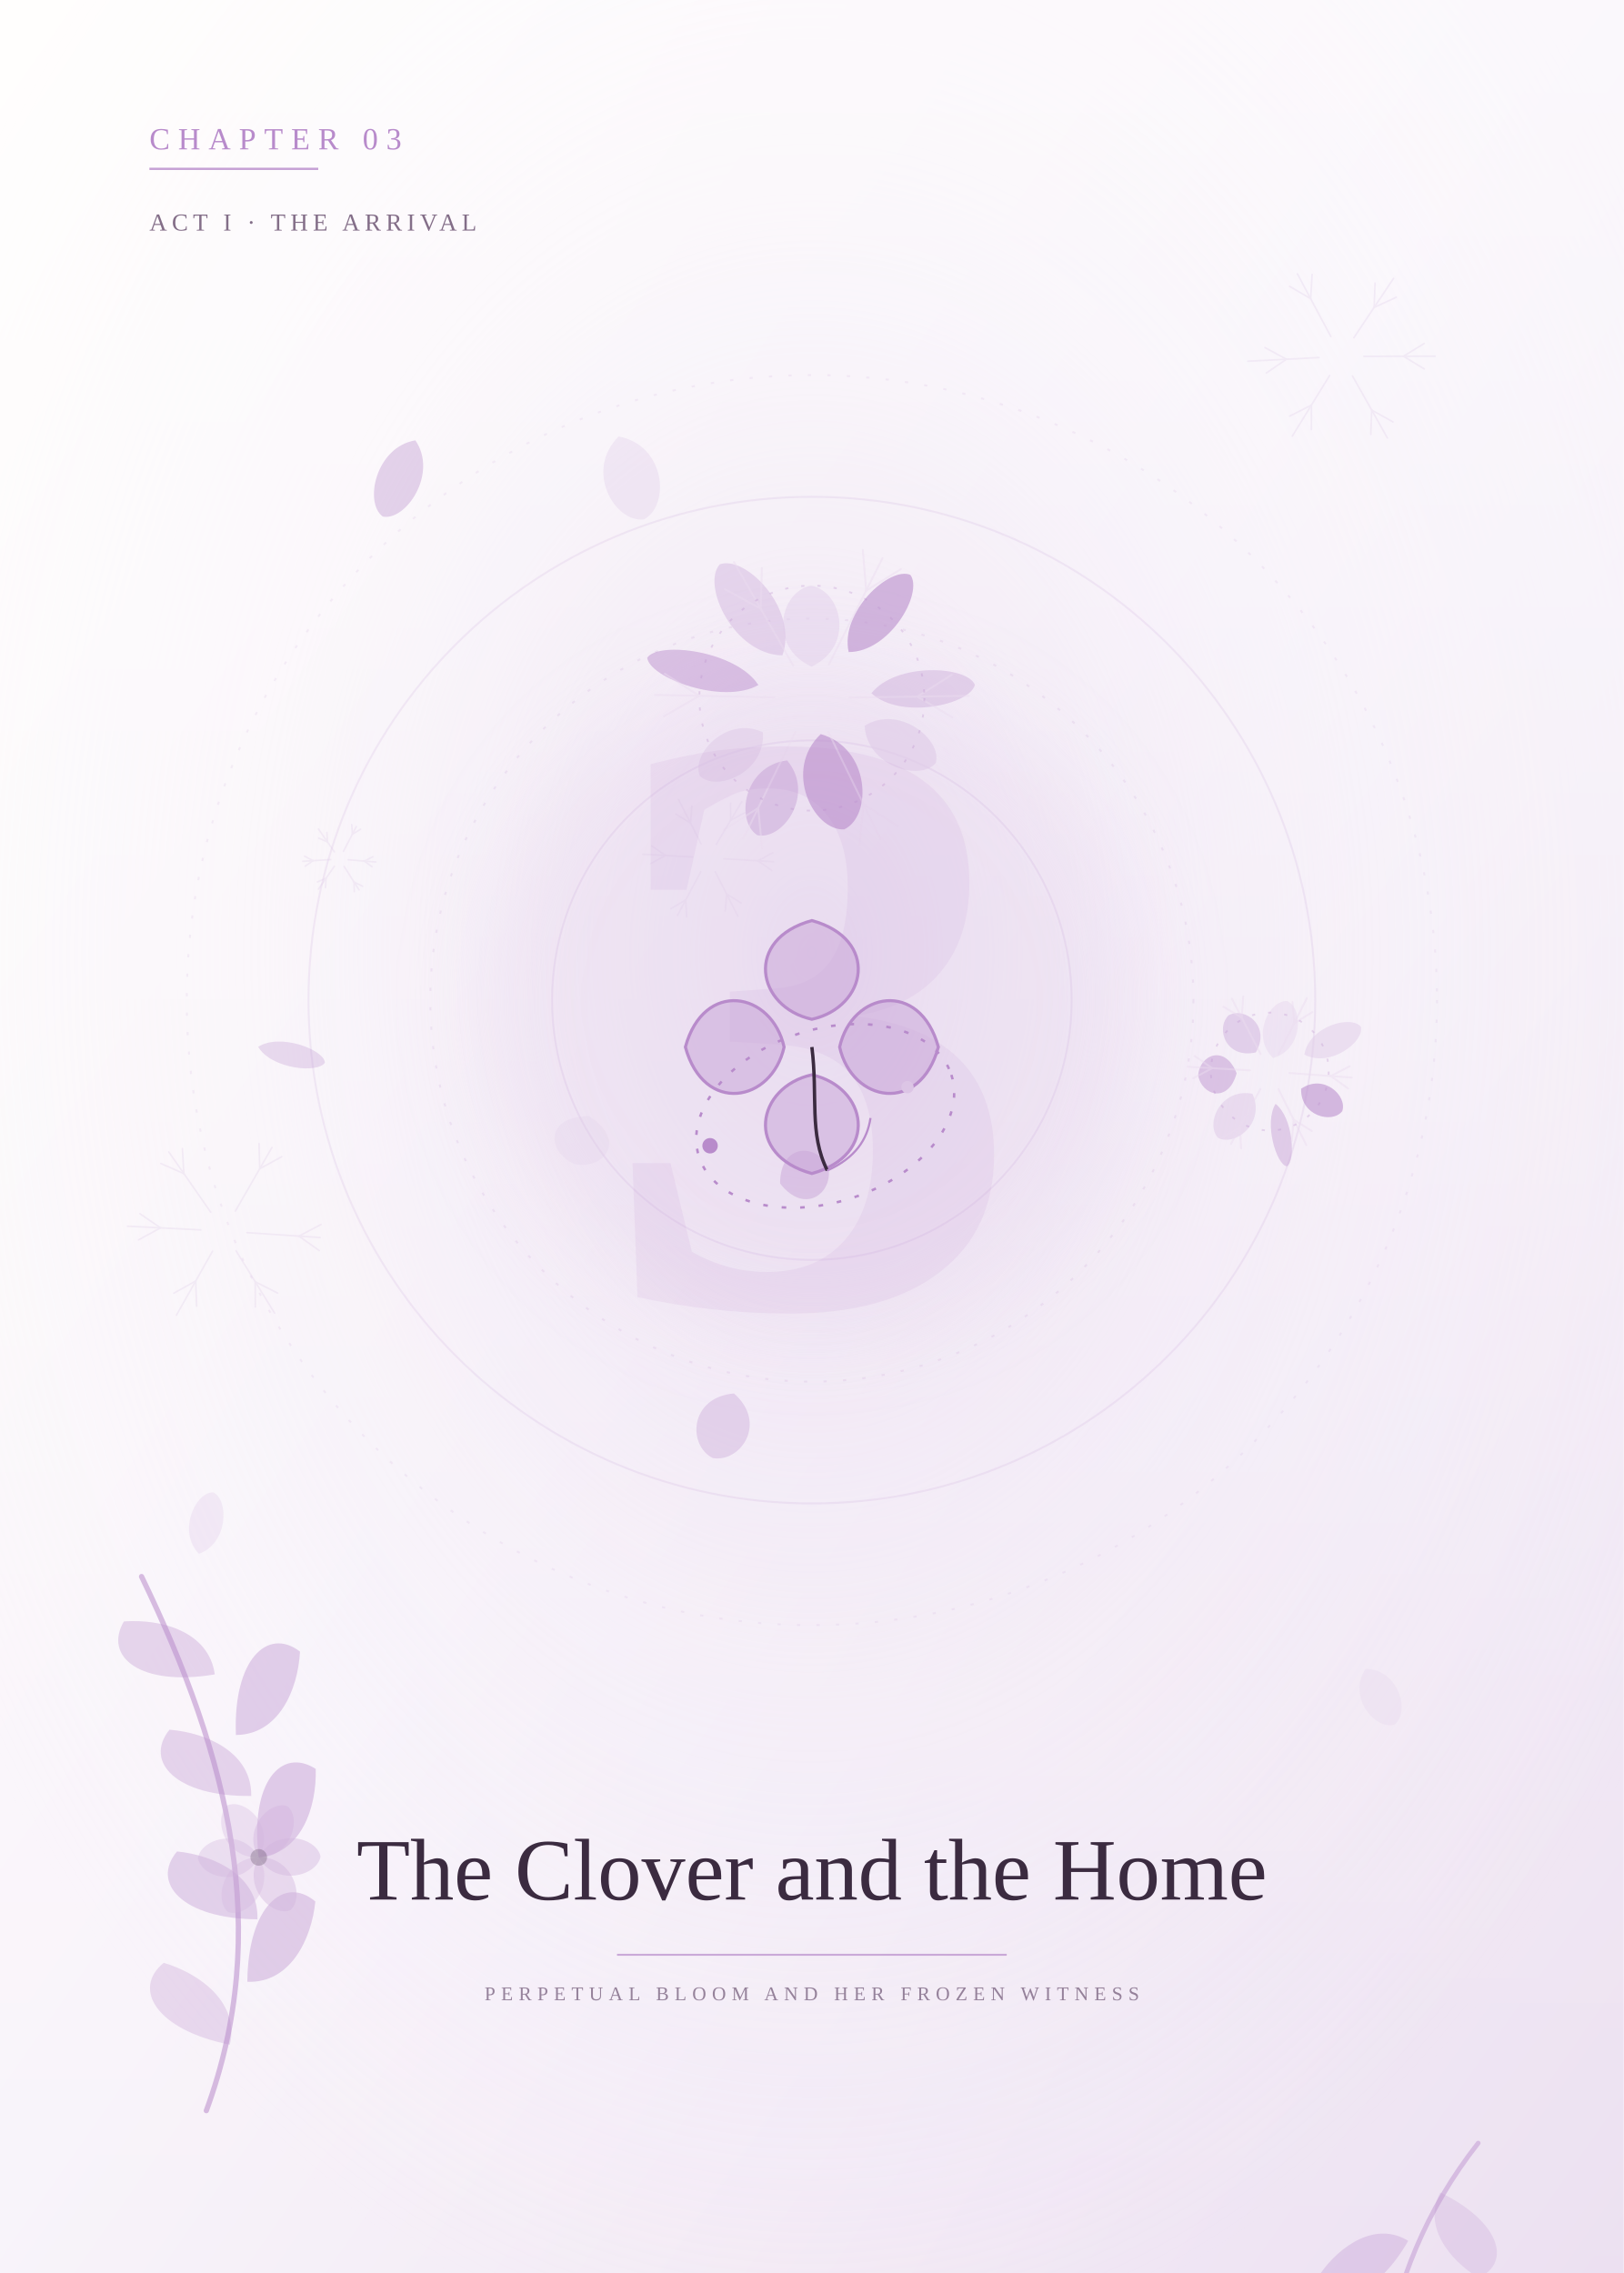
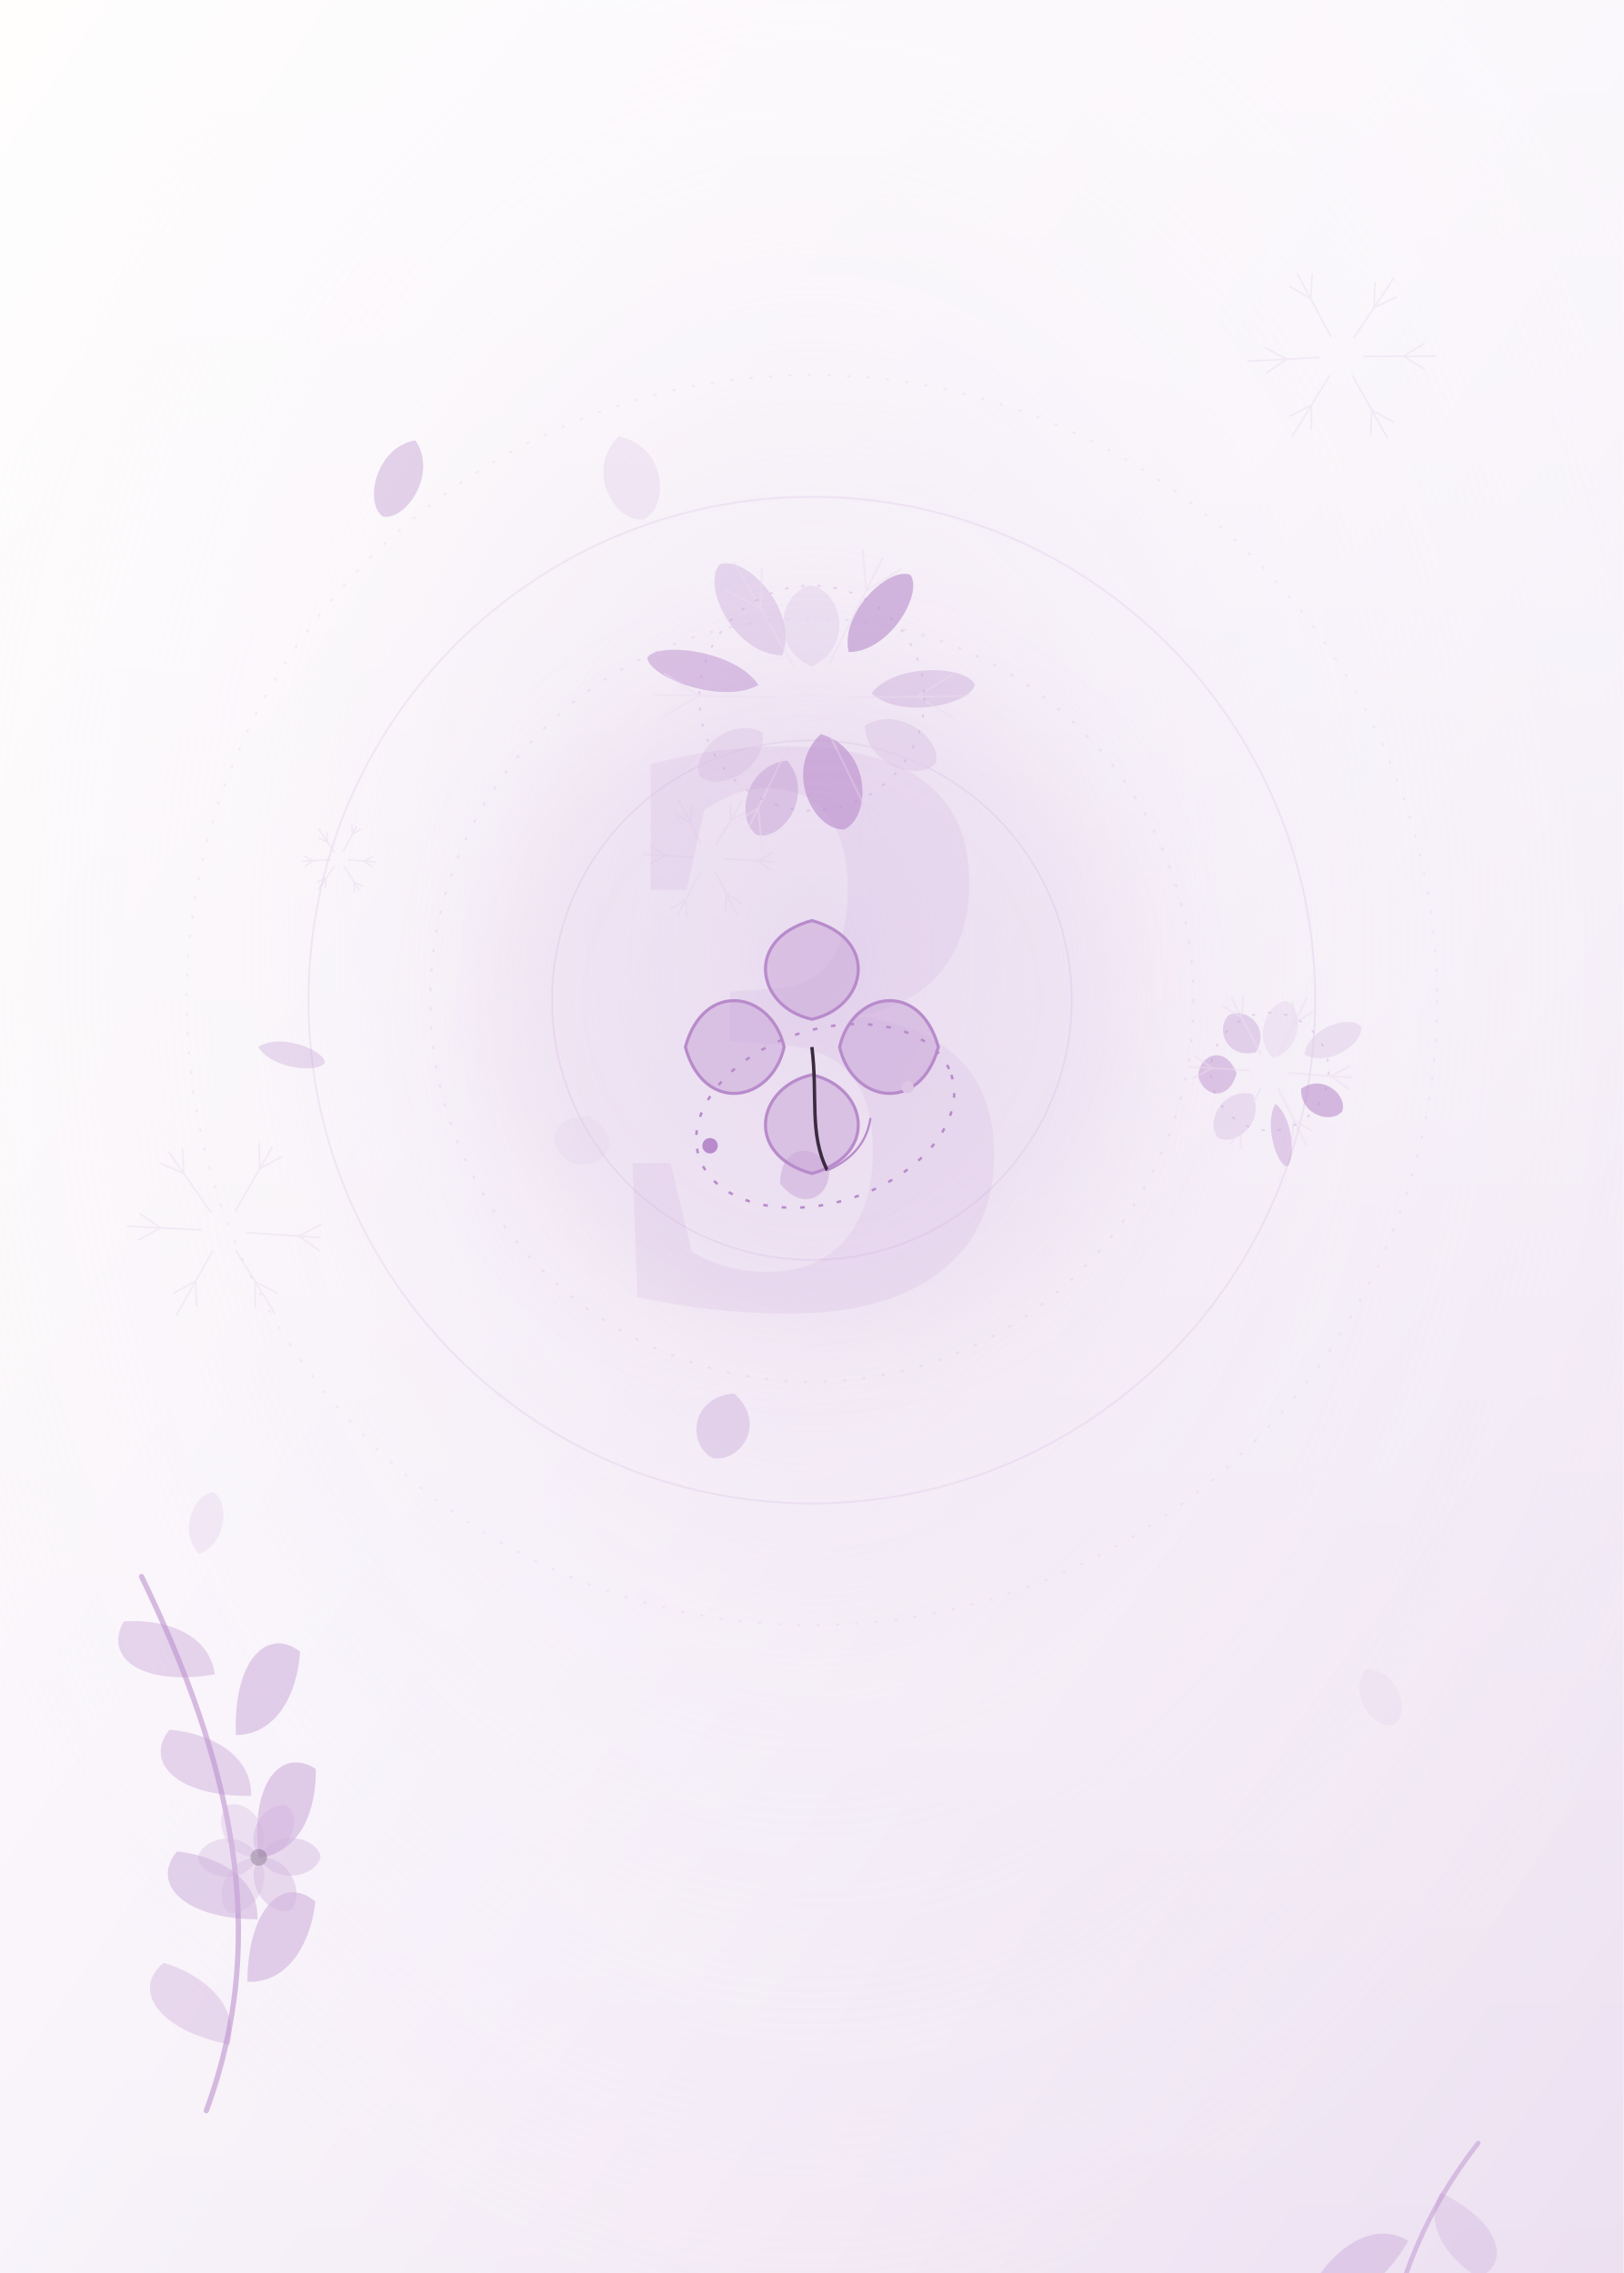
<svg xmlns="http://www.w3.org/2000/svg" viewBox="0 0 1000 1400" width="1000" height="1400" role="img" aria-labelledby="c3-title c3-desc">
  <defs>
    <linearGradient id="c3-bg" x1="0" y1="0" x2="1" y2="1">
      <stop offset="0" stop-color="#FFFDFB" />
      <stop offset="0.48" stop-color="rgb(248, 243, 250)" />
      <stop offset="1" stop-color="rgb(235, 223, 240)" />
    </linearGradient>
    <radialGradient id="c3-halo" cx="50%" cy="42%" r="62%">
      <stop offset="0" stop-color="rgb(220, 197, 229)" stop-opacity="0.7" />
      <stop offset="0.55" stop-color="rgb(241, 232, 245)" stop-opacity="0.24" />
      <stop offset="1" stop-color="rgb(248, 243, 250)" stop-opacity="0" />
    </radialGradient>
    <linearGradient id="c3-accent" x1="0" y1="0" x2="0.9" y2="1">
      <stop offset="0" stop-color="rgb(198, 162, 213)" />
      <stop offset="0.55" stop-color="#B88BCB" />
      <stop offset="1" stop-color="rgb(151, 114, 166)" />
    </linearGradient>
    <linearGradient id="c3-veil" x1="0" y1="0" x2="0" y2="1">
      <stop offset="0" stop-color="#FFFFFF" stop-opacity="0.88" />
      <stop offset="0.55" stop-color="#FFFFFF" stop-opacity="0.4" />
      <stop offset="1" stop-color="#FFFFFF" stop-opacity="0.08" />
    </linearGradient>
    <radialGradient id="c3-spot" cx="50%" cy="46%" r="52%">
      <stop offset="0" stop-color="rgb(235, 223, 240)" stop-opacity="0.58" />
      <stop offset="0.55" stop-color="rgb(245, 239, 248)" stop-opacity="0.16" />
      <stop offset="1" stop-color="rgb(92, 70, 102)" stop-opacity="0.24" />
    </radialGradient>
    <radialGradient id="c3-vignette" cx="50%" cy="48%" r="72%">
      <stop offset="0" stop-color="rgb(92, 70, 102)" stop-opacity="0" />
      <stop offset="0.66" stop-color="rgb(92, 70, 102)" stop-opacity="0" />
      <stop offset="1" stop-color="rgb(92, 70, 102)" stop-opacity="0.32" />
    </radialGradient>
    <filter id="c3-blur" x="-30%" y="-30%" width="160%" height="160%">
      <feGaussianBlur stdDeviation="26" />
    </filter>
    <filter id="c3-soft" x="-20%" y="-20%" width="140%" height="140%">
      <feGaussianBlur stdDeviation="4" />
    </filter>
    <filter id="c3-shadow" x="-30%" y="-30%" width="160%" height="160%">
      <feDropShadow dx="0" dy="10" stdDeviation="14" flood-color="rgb(83, 63, 91)" flood-opacity="0.22" />
    </filter>
  </defs>
  <rect width="1000" height="1400" fill="url(#c3-bg)" />
  <rect width="1000" height="1400" fill="url(#c3-halo)" />
  <rect width="1000" height="1400" fill="url(#c3-veil)" opacity="0.5" />
  <circle cx="500" cy="616" r="160" fill="none" stroke="#B88BCB" stroke-width="1.2" opacity="0.18" />
  <circle cx="500" cy="616" r="235" fill="none" stroke="#B88BCB" stroke-width="1.2" opacity="0.16" stroke-dasharray="2 10" />
  <circle cx="500" cy="616" r="310" fill="none" stroke="#B88BCB" stroke-width="1.2" opacity="0.14" />
  <circle cx="500" cy="616" r="385" fill="none" stroke="#B88BCB" stroke-width="1.2" opacity="0.12" stroke-dasharray="2 10" />
  <circle cx="500" cy="616" r="200" fill="rgb(230, 214, 237)" opacity="0.35" filter="url(#c3-blur)" />
  <g>
    <g>
      <path d="M0 0 C -21.21 -12.28 -14.3 -44.39 0 -47.22 C 14.3 -44.39 21.21 -12.28 0 0 Z" transform="translate(469.81 451.01) rotate(235.17)" fill="rgb(223, 203, 232)" opacity="0.562" stroke="none" stroke-width="1.2" />
      <path d="M0 0 C -17.3 -18.33 -11.67 -66.26 0 -70.49 C 11.67 -66.26 17.3 -18.33 0 0 Z" transform="translate(467.06 421.92) rotate(283.78)" fill="#B88BCB" opacity="0.467" stroke="none" stroke-width="1.2" />
      <path d="M0 0 C -24.51 -17.71 -16.53 -64.01 0 -68.1 C 16.53 -64.01 24.51 -17.71 0 0 Z" transform="translate(481.87 403.69) rotate(325.43)" fill="rgb(202, 168, 216)" opacity="0.39" stroke="none" stroke-width="1.2" />
      <path d="M0 0 C -27.41 -12.97 -18.49 -46.88 0 -49.88 C 18.49 -46.88 27.41 -12.97 0 0 Z" transform="translate(499.83 410.63) rotate(359.51)" fill="rgb(223, 203, 232)" opacity="0.443" stroke="none" stroke-width="1.2" />
      <path d="M0 0 C -19.77 -15.82 -13.33 -57.21 0 -60.86 C 13.33 -57.21 19.77 -15.82 0 0 Z" transform="translate(522.67 401.63) rotate(398.63)" fill="#B88BCB" opacity="0.588" stroke="none" stroke-width="1.2" />
      <path d="M0 0 C -17.88 -16.63 -12.06 -60.12 0 -63.96 C 12.06 -60.12 17.88 -16.63 0 0 Z" transform="translate(536.66 427) rotate(445.31)" fill="rgb(202, 168, 216)" opacity="0.428" stroke="none" stroke-width="1.2" />
      <path d="M0 0 C -21.67 -12.86 -14.62 -46.5 0 -49.47 C 14.62 -46.5 21.67 -12.86 0 0 Z" transform="translate(532.48 446.99) rotate(477.62)" fill="rgb(223, 203, 232)" opacity="0.589" stroke="none" stroke-width="1.2" />
      <path d="M0 0 C -27.81 -15.71 -18.75 -56.8 0 -60.43 C 18.75 -56.8 27.81 -15.71 0 0 Z" transform="translate(505.45 452.17) rotate(526.18)" fill="#B88BCB" opacity="0.593" stroke="none" stroke-width="1.2" />
      <path d="M0 0 C -23.79 -12.89 -16.04 -46.61 0 -49.58 C 16.04 -46.61 23.79 -12.89 0 0 Z" transform="translate(484.77 468.37) rotate(561.65)" fill="rgb(202, 168, 216)" opacity="0.545" stroke="none" stroke-width="1.2" />
      <g stroke="rgb(234, 220, 239)" stroke-width="1.2" opacity="0.451" stroke-linecap="round">
        <line x1="523.18" y1="429.66" x2="596.59" y2="428.58" />
        <line x1="564.94" y1="429.05" x2="586.15" y2="415.61" />
        <line x1="564.94" y1="429.05" x2="586.54" y2="441.86" />
        <line x1="510.15" y1="450.85" x2="542.28" y2="516.86" />
        <line x1="531.79" y1="495.31" x2="552.97" y2="508.82" />
        <line x1="531.79" y1="495.31" x2="529.36" y2="520.31" />
        <line x1="489.82" y1="450.83" x2="457.6" y2="516.8" />
        <line x1="466.95" y1="497.65" x2="469.35" y2="522.65" />
        <line x1="466.95" y1="497.65" x2="445.76" y2="511.12" />
        <line x1="476.82" y1="429.52" x2="403.42" y2="428.02" />
        <line x1="430.6" y1="428.58" x2="408.92" y2="441.26" />
        <line x1="430.6" y1="428.58" x2="409.46" y2="415.01" />
        <line x1="488.48" y1="409.88" x2="452.01" y2="346.17" />
        <line x1="468.48" y1="374.94" x2="446.45" y2="362.88" />
        <line x1="468.48" y1="374.94" x2="469.23" y2="349.84" />
        <line x1="510.45" y1="409.3" x2="543.53" y2="343.77" />
        <line x1="533.45" y1="363.75" x2="531.38" y2="338.72" />
        <line x1="533.45" y1="363.75" x2="554.81" y2="350.55" />
      </g>
      <circle cx="500" cy="430" r="69.3" fill="none" stroke="#B88BCB" stroke-width="1.1" opacity="0.287" stroke-dasharray="2 8" />
    </g>
    <g>
      <path d="M0 0 C -14.19 -10.09 -9.57 -36.48 0 -38.81 C 9.57 -36.48 14.19 -10.09 0 0 Z" transform="translate(803.3 649.53) rotate(423.83)" fill="rgb(223, 203, 232)" opacity="0.505" stroke="none" stroke-width="1.2" />
      <path d="M0 0 C -14.92 -7.5 -10.06 -27.13 0 -28.86 C 10.06 -27.13 14.92 -7.5 0 0 Z" transform="translate(801.32 670.57) rotate(478.69)" fill="#B88BCB" opacity="0.562" stroke="none" stroke-width="1.2" />
      <path d="M0 0 C -9.16 -10.18 -6.18 -36.79 0 -39.14 C 6.18 -36.79 9.16 -10.18 0 0 Z" transform="translate(785.57 679.89) rotate(529.82)" fill="rgb(202, 168, 216)" opacity="0.509" stroke="none" stroke-width="1.2" />
      <path d="M0 0 C -17.56 -8.96 -11.84 -32.4 0 -34.46 C 11.84 -32.4 17.56 -8.96 0 0 Z" transform="translate(771.32 673.67) rotate(578)" fill="rgb(223, 203, 232)" opacity="0.555" stroke="none" stroke-width="1.2" />
      <path d="M0 0 C -18.55 -6.17 -12.51 -22.29 0 -23.72 C 12.51 -22.29 18.55 -6.17 0 0 Z" transform="translate(761.61 661.07) rotate(626.98)" fill="#B88BCB" opacity="0.441" stroke="none" stroke-width="1.2" />
      <path d="M0 0 C -17.16 -7.37 -11.58 -26.64 0 -28.35 C 11.58 -26.64 17.16 -7.37 0 0 Z" transform="translate(773.39 648.22) rotate(683.83)" fill="rgb(202, 168, 216)" opacity="0.449" stroke="none" stroke-width="1.2" />
      <path d="M0 0 C -16.49 -9.4 -11.12 -34 0 -36.17 C 11.12 -34 16.49 -9.4 0 0 Z" transform="translate(784.06 651.68) rotate(733.9)" fill="rgb(223, 203, 232)" opacity="0.318" stroke="none" stroke-width="1.2" />
      <g stroke="rgb(234, 220, 239)" stroke-width="1.2" opacity="0.451" stroke-linecap="round">
        <line x1="794.11" y1="660.89" x2="832.46" y2="663.71" />
        <line x1="819.54" y1="662.76" x2="831.23" y2="656.73" />
        <line x1="819.54" y1="662.76" x2="830.22" y2="670.44" />
        <line x1="787.41" y1="670.87" x2="804.53" y2="705.31" />
        <line x1="796.75" y1="689.65" x2="807.9" y2="696.63" />
        <line x1="796.75" y1="689.65" x2="795.58" y2="702.75" />
        <line x1="776.26" y1="670.7" x2="758.08" y2="704.59" />
        <line x1="763.61" y1="694.28" x2="764.37" y2="707.42" />
        <line x1="763.61" y1="694.28" x2="752.25" y2="700.92" />
        <line x1="769.88" y1="659.29" x2="731.49" y2="657.04" />
        <line x1="746.5" y1="657.92" x2="734.9" y2="664.12" />
        <line x1="746.5" y1="657.92" x2="735.71" y2="650.39" />
        <line x1="776.39" y1="649.23" x2="758.64" y2="615.11" />
        <line x1="764.74" y1="626.84" x2="753.46" y2="620.06" />
        <line x1="764.74" y1="626.84" x2="765.66" y2="613.71" />
        <line x1="787.48" y1="649.16" x2="804.84" y2="614.85" />
        <line x1="797.03" y1="630.28" x2="795.96" y2="617.17" />
        <line x1="797.03" y1="630.28" x2="808.23" y2="623.38" />
      </g>
      <circle cx="782" cy="660" r="36.3" fill="none" stroke="#B88BCB" stroke-width="1.1" opacity="0.287" stroke-dasharray="2 8" />
    </g>
    <path d="M0 0 C -20.93 -13.27 -14.12 -47.97 0 -51.04 C 14.12 -47.97 20.93 -13.27 0 0 Z" transform="translate(255.81 271.23) rotate(203.06)" fill="#B88BCB" opacity="0.366" stroke="none" stroke-width="1.2" />
    <path d="M0 0 C -16.02 -10.1 -10.8 -36.52 0 -38.85 C 10.8 -36.52 16.02 -10.1 0 0 Z" transform="translate(122.52 957.02) rotate(12.98)" fill="rgb(223, 203, 232)" opacity="0.318" stroke="none" stroke-width="1.2" />
    <path d="M0 0 C -11.41 -10.98 -7.69 -39.71 0 -42.25 C 7.69 -39.71 11.41 -10.98 0 0 Z" transform="translate(158.99 644.78) rotate(103.25)" fill="#B88BCB" opacity="0.279" stroke="none" stroke-width="1.2" />
    <path d="M0 0 C -26.41 -13.88 -17.81 -50.17 0 -53.37 C 17.81 -50.17 26.41 -13.88 0 0 Z" transform="translate(381.06 268.82) rotate(163.2)" fill="rgb(223, 203, 232)" opacity="0.354" stroke="none" stroke-width="1.2" />
    <path d="M0 0 C -25.49 -10.89 -17.19 -39.37 0 -41.88 C 17.19 -39.37 25.49 -10.89 0 0 Z" transform="translate(452.05 858.26) rotate(198.19)" fill="#B88BCB" opacity="0.288" stroke="none" stroke-width="1.2" />
    <path d="M0 0 C -18.18 -10.09 -12.26 -36.48 0 -38.81 C 12.26 -36.48 18.18 -10.09 0 0 Z" transform="translate(841.02 1027.79) rotate(152.73)" fill="rgb(223, 203, 232)" opacity="0.21" stroke="none" stroke-width="1.2" />
    <path d="M0 0 C -23.7 -8.15 -15.98 -29.46 0 -31.34 C 15.98 -29.46 23.7 -8.15 0 0 Z" transform="translate(480.42 728.93) rotate(71.13)" fill="#B88BCB" opacity="0.355" stroke="none" stroke-width="1.2" />
    <path d="M0 0 C -26.89 -8.02 -18.14 -29.01 0 -30.86 C 18.14 -29.01 26.89 -8.02 0 0 Z" transform="translate(362.73 687.42) rotate(195.99)" fill="rgb(223, 203, 232)" opacity="0.24" stroke="none" stroke-width="1.2" />
    <g stroke="rgb(223, 203, 232)" stroke-width="1" opacity="0.3" stroke-linecap="round">
      <line x1="839.98" y1="219.47" x2="883.82" y2="219.38" />
      <line x1="864.33" y1="219.42" x2="877.1" y2="211.56" />
      <line x1="864.33" y1="219.42" x2="877.13" y2="227.24" />
      <line x1="832.93" y1="231.56" x2="854.45" y2="269.75" />
      <line x1="844.77" y1="252.57" x2="857.88" y2="259.86" />
      <line x1="844.77" y1="252.57" x2="844.22" y2="267.56" />
      <line x1="818.87" y1="231.28" x2="795.89" y2="268.62" />
      <line x1="807.65" y1="249.51" x2="807.63" y2="264.51" />
      <line x1="807.65" y1="249.51" x2="794.27" y2="256.29" />
      <line x1="812.3" y1="220.22" x2="768.52" y2="222.5" />
      <line x1="792.24" y1="221.26" x2="779.88" y2="229.76" />
      <line x1="792.24" y1="221.26" x2="779.06" y2="214.1" />
      <line x1="819.61" y1="207.28" x2="798.98" y2="168.59" />
      <line x1="807.19" y1="183.98" x2="794.25" y2="176.39" />
      <line x1="807.19" y1="183.98" x2="808.09" y2="169.01" />
      <line x1="833.82" y1="207.98" x2="858.19" y2="171.53" />
      <line x1="846.26" y1="189.38" x2="846.85" y2="174.39" />
      <line x1="846.26" y1="189.38" x2="859.88" y2="183.1" />
    </g>
    <g stroke="rgb(223, 203, 232)" stroke-width="1" opacity="0.3" stroke-linecap="round">
      <line x1="214.42" y1="529.54" x2="231.51" y2="530.94" />
      <line x1="224.33" y1="530.35" x2="229.56" y2="527.7" />
      <line x1="224.33" y1="530.35" x2="229.06" y2="533.81" />
      <line x1="211.93" y1="533.67" x2="221.14" y2="548.13" />
      <line x1="218.07" y1="543.31" x2="223.34" y2="545.88" />
      <line x1="218.07" y1="543.31" x2="218.17" y2="549.17" />
      <line x1="205.93" y1="533.55" x2="196.15" y2="547.62" />
      <line x1="200.84" y1="540.87" x2="200.5" y2="546.73" />
      <line x1="200.84" y1="540.87" x2="195.47" y2="543.23" />
      <line x1="203.62" y1="529.44" x2="186.51" y2="530.5" />
      <line x1="192.78" y1="530.11" x2="187.98" y2="533.48" />
      <line x1="192.78" y1="530.11" x2="187.6" y2="527.36" />
      <line x1="205.93" y1="524.66" x2="196.11" y2="510.61" />
      <line x1="201.66" y1="518.55" x2="196.28" y2="516.21" />
      <line x1="201.66" y1="518.55" x2="201.31" y2="512.7" />
      <line x1="211.53" y1="524.3" x2="219.46" y2="509.1" />
      <line x1="217.01" y1="513.78" x2="216.61" y2="507.93" />
      <line x1="217.01" y1="513.78" x2="222.04" y2="510.77" />
    </g>
    <g stroke="rgb(223, 203, 232)" stroke-width="1" opacity="0.3" stroke-linecap="round">
      <line x1="152.11" y1="759.21" x2="197.14" y2="762.23" />
      <line x1="184.05" y1="761.36" x2="197.72" y2="754.18" />
      <line x1="184.05" y1="761.36" x2="196.64" y2="770.29" />
      <line x1="145.38" y1="770.39" x2="169.11" y2="808.78" />
      <line x1="157.19" y1="789.5" x2="170.98" y2="796.45" />
      <line x1="157.19" y1="789.5" x2="157.25" y2="804.94" />
      <line x1="130.88" y1="770.68" x2="108.7" y2="809.99" />
      <line x1="120.54" y1="789" x2="121.1" y2="804.43" />
      <line x1="120.54" y1="789" x2="107.04" y2="796.5" />
      <line x1="123.65" y1="757.53" x2="78.57" y2="755.24" />
      <line x1="98.87" y1="756.27" x2="85.31" y2="763.66" />
      <line x1="98.87" y1="756.27" x2="86.13" y2="747.54" />
      <line x1="129.74" y1="746.56" x2="103.95" y2="709.51" />
      <line x1="113.22" y1="722.84" x2="99.08" y2="716.64" />
      <line x1="113.22" y1="722.84" x2="112.33" y2="707.42" />
      <line x1="144.98" y1="745.9" x2="167.47" y2="706.76" />
      <line x1="159.96" y1="719.84" x2="159.52" y2="704.41" />
      <line x1="159.96" y1="719.84" x2="173.52" y2="712.45" />
    </g>
    <g stroke="rgb(223, 203, 232)" stroke-width="1" opacity="0.3" stroke-linecap="round">
      <line x1="445.79" y1="528.94" x2="476.35" y2="530.74" />
      <line x1="466.73" y1="530.17" x2="475.97" y2="525.24" />
      <line x1="466.73" y1="530.17" x2="475.32" y2="536.16" />
      <line x1="440.52" y1="536.98" x2="454.4" y2="564.27" />
      <line x1="447.49" y1="550.67" x2="456.42" y2="556.15" />
      <line x1="447.49" y1="550.67" x2="446.66" y2="561.11" />
      <line x1="431.59" y1="536.9" x2="417.18" y2="563.9" />
      <line x1="422.3" y1="554.3" x2="422.93" y2="564.76" />
      <line x1="422.3" y1="554.3" x2="413.27" y2="559.6" />
      <line x1="426.49" y1="527.83" x2="395.92" y2="526.15" />
      <line x1="409.93" y1="526.92" x2="400.71" y2="531.89" />
      <line x1="409.93" y1="526.92" x2="401.31" y2="520.96" />
      <line x1="431.76" y1="519.75" x2="417.89" y2="492.46" />
      <line x1="425.26" y1="506.96" x2="416.34" y2="501.48" />
      <line x1="425.26" y1="506.96" x2="426.1" y2="496.52" />
      <line x1="441.1" y1="520.07" x2="456.81" y2="493.8" />
      <line x1="450.01" y1="505.17" x2="449.9" y2="494.7" />
      <line x1="450.01" y1="505.17" x2="459.29" y2="500.32" />
    </g>
    <g transform="translate(127.07 1300) rotate(-3.41)">
      <path d="M 0 0 C 47.25 -108 27 -216 -20.25 -330.75" fill="none" stroke="#B88BCB" stroke-width="3.24" opacity="0.55" stroke-linecap="round" />
      <path d="M0 0 C -29.7 -35.64 -25.25 -64.8 0 -64.8 C 13.37 -45.36 20.79 -16.2 0 0 Z" transform="translate(16.87 -39.69) rotate(-35.5)" fill="#B88BCB" opacity="0.267" />
      <path d="M0 0 C -29.7 -35.64 -25.25 -64.8 0 -64.8 C 13.37 -45.36 20.79 -16.2 0 0 Z" transform="translate(29.93 -77.73) rotate(43.68)" fill="#B88BCB" opacity="0.375" />
      <path d="M0 0 C -29.7 -35.64 -25.25 -64.8 0 -64.8 C 13.37 -45.36 20.79 -16.2 0 0 Z" transform="translate(38.42 -115.76) rotate(-46.41)" fill="#B88BCB" opacity="0.345" />
      <path d="M0 0 C -29.7 -35.64 -25.25 -64.8 0 -64.8 C 13.37 -45.36 20.79 -16.2 0 0 Z" transform="translate(41.51 -153.8) rotate(36.19)" fill="#B88BCB" opacity="0.402" />
      <g>
        <path d="M0 0 C -18.7 -9.75 -12.61 -35.24 0 -37.49 C 12.61 -35.24 18.7 -9.75 0 0 Z" transform="translate(41.51 -153.8) rotate(272.59)" fill="rgb(209, 180, 221)" opacity="0.351" stroke="none" stroke-width="1.2" />
        <path d="M0 0 C -18.44 -9.73 -12.44 -35.17 0 -37.41 C 12.44 -35.17 18.44 -9.73 0 0 Z" transform="translate(41.51 -153.8) rotate(332.59)" fill="rgb(209, 180, 221)" opacity="0.317" stroke="none" stroke-width="1.2" />
        <path d="M0 0 C -17.37 -9.4 -11.71 -33.98 0 -36.15 C 11.71 -33.98 17.37 -9.4 0 0 Z" transform="translate(41.51 -153.8) rotate(392.59)" fill="rgb(209, 180, 221)" opacity="0.423" stroke="none" stroke-width="1.2" />
        <path d="M0 0 C -18.27 -9.89 -12.32 -35.77 0 -38.06 C 12.32 -35.77 18.27 -9.89 0 0 Z" transform="translate(41.51 -153.8) rotate(452.59)" fill="rgb(209, 180, 221)" opacity="0.433" stroke="none" stroke-width="1.2" />
        <path d="M0 0 C -18.17 -9.87 -12.25 -35.67 0 -37.94 C 12.25 -35.67 18.17 -9.87 0 0 Z" transform="translate(41.51 -153.8) rotate(512.59)" fill="rgb(209, 180, 221)" opacity="0.43" stroke="none" stroke-width="1.2" />
        <path d="M0 0 C -18.26 -10.04 -12.31 -36.3 0 -38.62 C 12.31 -36.3 18.26 -10.04 0 0 Z" transform="translate(41.51 -153.8) rotate(572.59)" fill="rgb(209, 180, 221)" opacity="0.314" stroke="none" stroke-width="1.2" />
        <circle cx="41.51" cy="-153.8" r="5.13" fill="#3B2B40" opacity="0.25" />
      </g>
      <path d="M0 0 C -29.7 -35.64 -25.25 -64.8 0 -64.8 C 13.37 -45.36 20.79 -16.2 0 0 Z" transform="translate(39.13 -191.84) rotate(-47.56)" fill="#B88BCB" opacity="0.319" />
      <path d="M0 0 C -29.7 -35.64 -25.25 -64.8 0 -64.8 C 13.37 -45.36 20.79 -16.2 0 0 Z" transform="translate(31.94 -229.87) rotate(40.95)" fill="#B88BCB" opacity="0.376" />
      <path d="M0 0 C -29.7 -35.64 -25.25 -64.8 0 -64.8 C 13.37 -45.36 20.79 -16.2 0 0 Z" transform="translate(21.18 -267.91) rotate(-56.38)" fill="#B88BCB" opacity="0.324" />
    </g>
    <g transform="translate(910.36 1320) rotate(194.53)">
      <path d="M 0 0 C 42 -96 24 -192 -18 -294" fill="none" stroke="#B88BCB" stroke-width="2.88" opacity="0.45" stroke-linecap="round" />
      <path d="M0 0 C -26.4 -31.68 -22.44 -57.6 0 -57.6 C 11.88 -40.32 18.48 -14.4 0 0 Z" transform="translate(15 -35.28) rotate(-38.69)" fill="#B88BCB" opacity="0.209" />
      <path d="M0 0 C -26.4 -31.68 -22.44 -57.6 0 -57.6 C 11.88 -40.32 18.48 -14.4 0 0 Z" transform="translate(26.61 -69.09) rotate(55.14)" fill="#B88BCB" opacity="0.296" />
      <path d="M0 0 C -26.4 -31.68 -22.44 -57.6 0 -57.6 C 11.88 -40.32 18.48 -14.4 0 0 Z" transform="translate(34.15 -102.9) rotate(-37.81)" fill="#B88BCB" opacity="0.273" />
      <path d="M0 0 C -26.4 -31.68 -22.44 -57.6 0 -57.6 C 11.88 -40.32 18.48 -14.4 0 0 Z" transform="translate(36.89 -136.71) rotate(51.69)" fill="#B88BCB" opacity="0.247" />
      <g>
        <path d="M0 0 C -15.24 -8.69 -10.28 -31.42 0 -33.43 C 10.28 -31.42 15.24 -8.69 0 0 Z" transform="translate(36.89 -136.71) rotate(207.96)" fill="rgb(209, 180, 221)" opacity="0.318" stroke="none" stroke-width="1.2" />
        <path d="M0 0 C -18.49 -9.06 -12.47 -32.76 0 -34.85 C 12.47 -32.76 18.49 -9.06 0 0 Z" transform="translate(36.89 -136.71) rotate(267.96)" fill="rgb(209, 180, 221)" opacity="0.38" stroke="none" stroke-width="1.2" />
        <path d="M0 0 C -15.95 -8.48 -10.76 -30.65 0 -32.61 C 10.76 -30.65 15.95 -8.48 0 0 Z" transform="translate(36.89 -136.71) rotate(327.96)" fill="rgb(209, 180, 221)" opacity="0.449" stroke="none" stroke-width="1.2" />
        <path d="M0 0 C -17.94 -8.65 -12.1 -31.28 0 -33.28 C 12.1 -31.28 17.94 -8.65 0 0 Z" transform="translate(36.89 -136.71) rotate(387.96)" fill="rgb(209, 180, 221)" opacity="0.412" stroke="none" stroke-width="1.2" />
        <path d="M0 0 C -18.48 -8.96 -12.47 -32.4 0 -34.47 C 12.47 -32.4 18.48 -8.96 0 0 Z" transform="translate(36.89 -136.71) rotate(447.96)" fill="rgb(209, 180, 221)" opacity="0.381" stroke="none" stroke-width="1.2" />
        <path d="M0 0 C -16.78 -8.06 -11.32 -29.14 0 -31 C 11.32 -29.14 16.78 -8.06 0 0 Z" transform="translate(36.89 -136.71) rotate(507.96)" fill="rgb(209, 180, 221)" opacity="0.396" stroke="none" stroke-width="1.2" />
        <circle cx="36.89" cy="-136.71" r="4.56" fill="#3B2B40" opacity="0.25" />
      </g>
      <path d="M0 0 C -26.4 -31.68 -22.44 -57.6 0 -57.6 C 11.88 -40.32 18.48 -14.4 0 0 Z" transform="translate(34.78 -170.52) rotate(-45.28)" fill="#B88BCB" opacity="0.231" />
      <path d="M0 0 C -26.4 -31.68 -22.44 -57.6 0 -57.6 C 11.88 -40.32 18.48 -14.4 0 0 Z" transform="translate(28.39 -204.33) rotate(51.69)" fill="#B88BCB" opacity="0.268" />
      <path d="M0 0 C -26.4 -31.68 -22.44 -57.6 0 -57.6 C 11.88 -40.32 18.48 -14.4 0 0 Z" transform="translate(18.83 -238.14) rotate(-41.68)" fill="#B88BCB" opacity="0.312" />
    </g>
  </g>
  <text x="500" y="804" font-family="Georgia, 'Times New Roman', serif" font-size="520" font-weight="700" fill="#B88BCB" fill-opacity="0.12" text-anchor="middle" transform="rotate(0 500 804)">3</text>
  <g transform="translate(500 662) scale(0.95)">
    <g stroke="#3B2B40" stroke-width="2.2" fill="none">
      <g transform="translate(0 -18)">
        <path d="M0,-18 C -36,-26 -44,-70 0,-82 C 44,-70 36,-26 0,-18 Z" transform="rotate(0)" fill="rgb(202, 168, 216)" fill-opacity="0.55" stroke="#B88BCB" stroke-width="2" />
        <path d="M0,-18 C -36,-26 -44,-70 0,-82 C 44,-70 36,-26 0,-18 Z" transform="rotate(90)" fill="rgb(202, 168, 216)" fill-opacity="0.55" stroke="#B88BCB" stroke-width="2" />
        <path d="M0,-18 C -36,-26 -44,-70 0,-82 C 44,-70 36,-26 0,-18 Z" transform="rotate(180)" fill="rgb(202, 168, 216)" fill-opacity="0.55" stroke="#B88BCB" stroke-width="2" />
        <path d="M0,-18 C -36,-26 -44,-70 0,-82 C 44,-70 36,-26 0,-18 Z" transform="rotate(270)" fill="rgb(202, 168, 216)" fill-opacity="0.55" stroke="#B88BCB" stroke-width="2" />
      </g>
      <path d="M 0,-18 C 4,14 -2,38 10,62" />
      <path d="M 10,62 C 28,54 36,42 38,28" stroke="#B88BCB" stroke-width="1.4" />
      <ellipse cx="0" cy="28" rx="86" ry="56" stroke="#B88BCB" stroke-width="1.6" stroke-dasharray="3 9" transform="rotate(-18)" />
      <circle cx="-66" cy="46" r="5" fill="#B88BCB" stroke="none" />
      <circle cx="62" cy="8" r="4" fill="rgb(220, 197, 229)" stroke="none" />
    </g>
  </g>
-   <g>
-     <line x1="92" y1="104" x2="196" y2="104" stroke="#B88BCB" stroke-width="1.4" opacity="0.8" />
-     <text x="92" y="92" font-family="Georgia, 'Times New Roman', serif" font-size="19" letter-spacing="5" fill="#B88BCB">CHAPTER 03</text>
-     <text x="92" y="142" font-family="Georgia, 'Times New Roman', serif" font-size="15" letter-spacing="3" fill="#5B3F62" fill-opacity="0.75">ACT I · THE ARRIVAL</text>
-   </g>
-   <g>
-     <text x="500" y="1170" font-family="Georgia, 'Times New Roman', serif" font-size="54" font-weight="400" fill="#3B2B40" text-anchor="middle">The Clover and the Home</text>
-     <line x1="380" y1="1204" x2="620" y2="1204" stroke="#B88BCB" stroke-width="1.2" opacity="0.7" />
-     <text x="500" y="1232" font-family="Georgia, 'Times New Roman', serif" font-size="12" letter-spacing="3.5" fill="#5B3F62" fill-opacity="0.62" text-anchor="middle">PERPETUAL BLOOM AND HER FROZEN WITNESS</text>
-   </g>
</svg>
